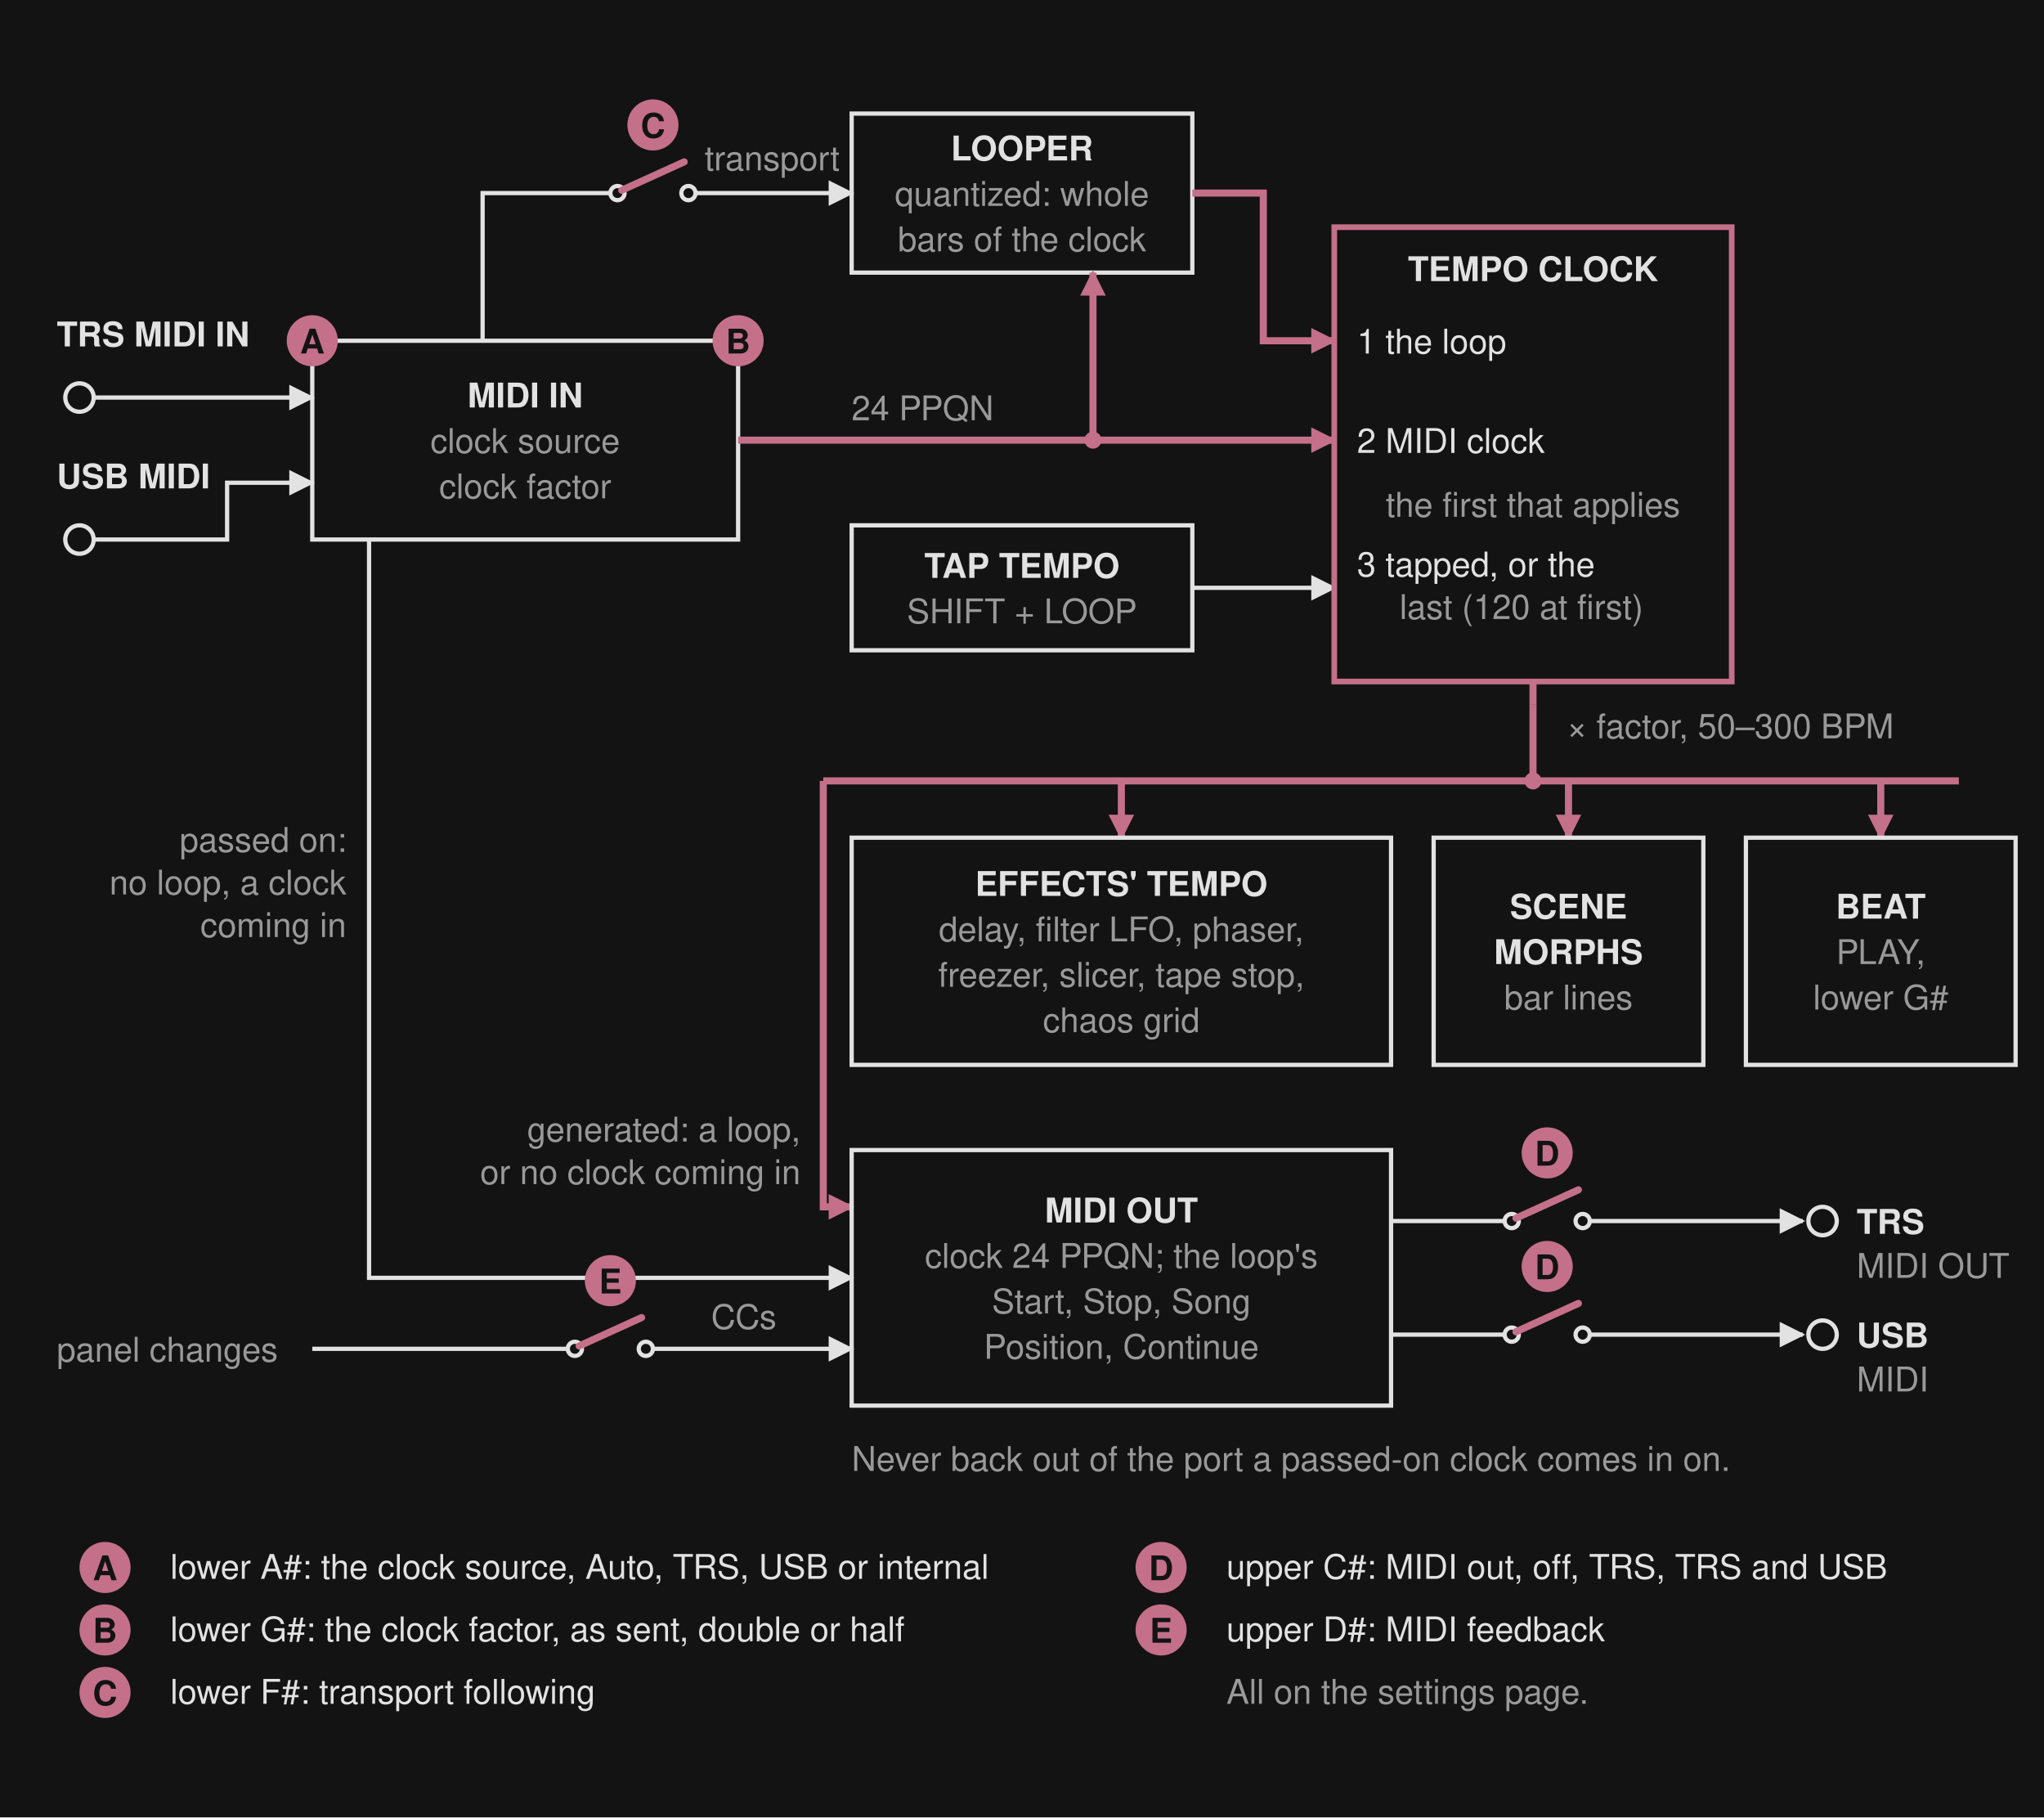
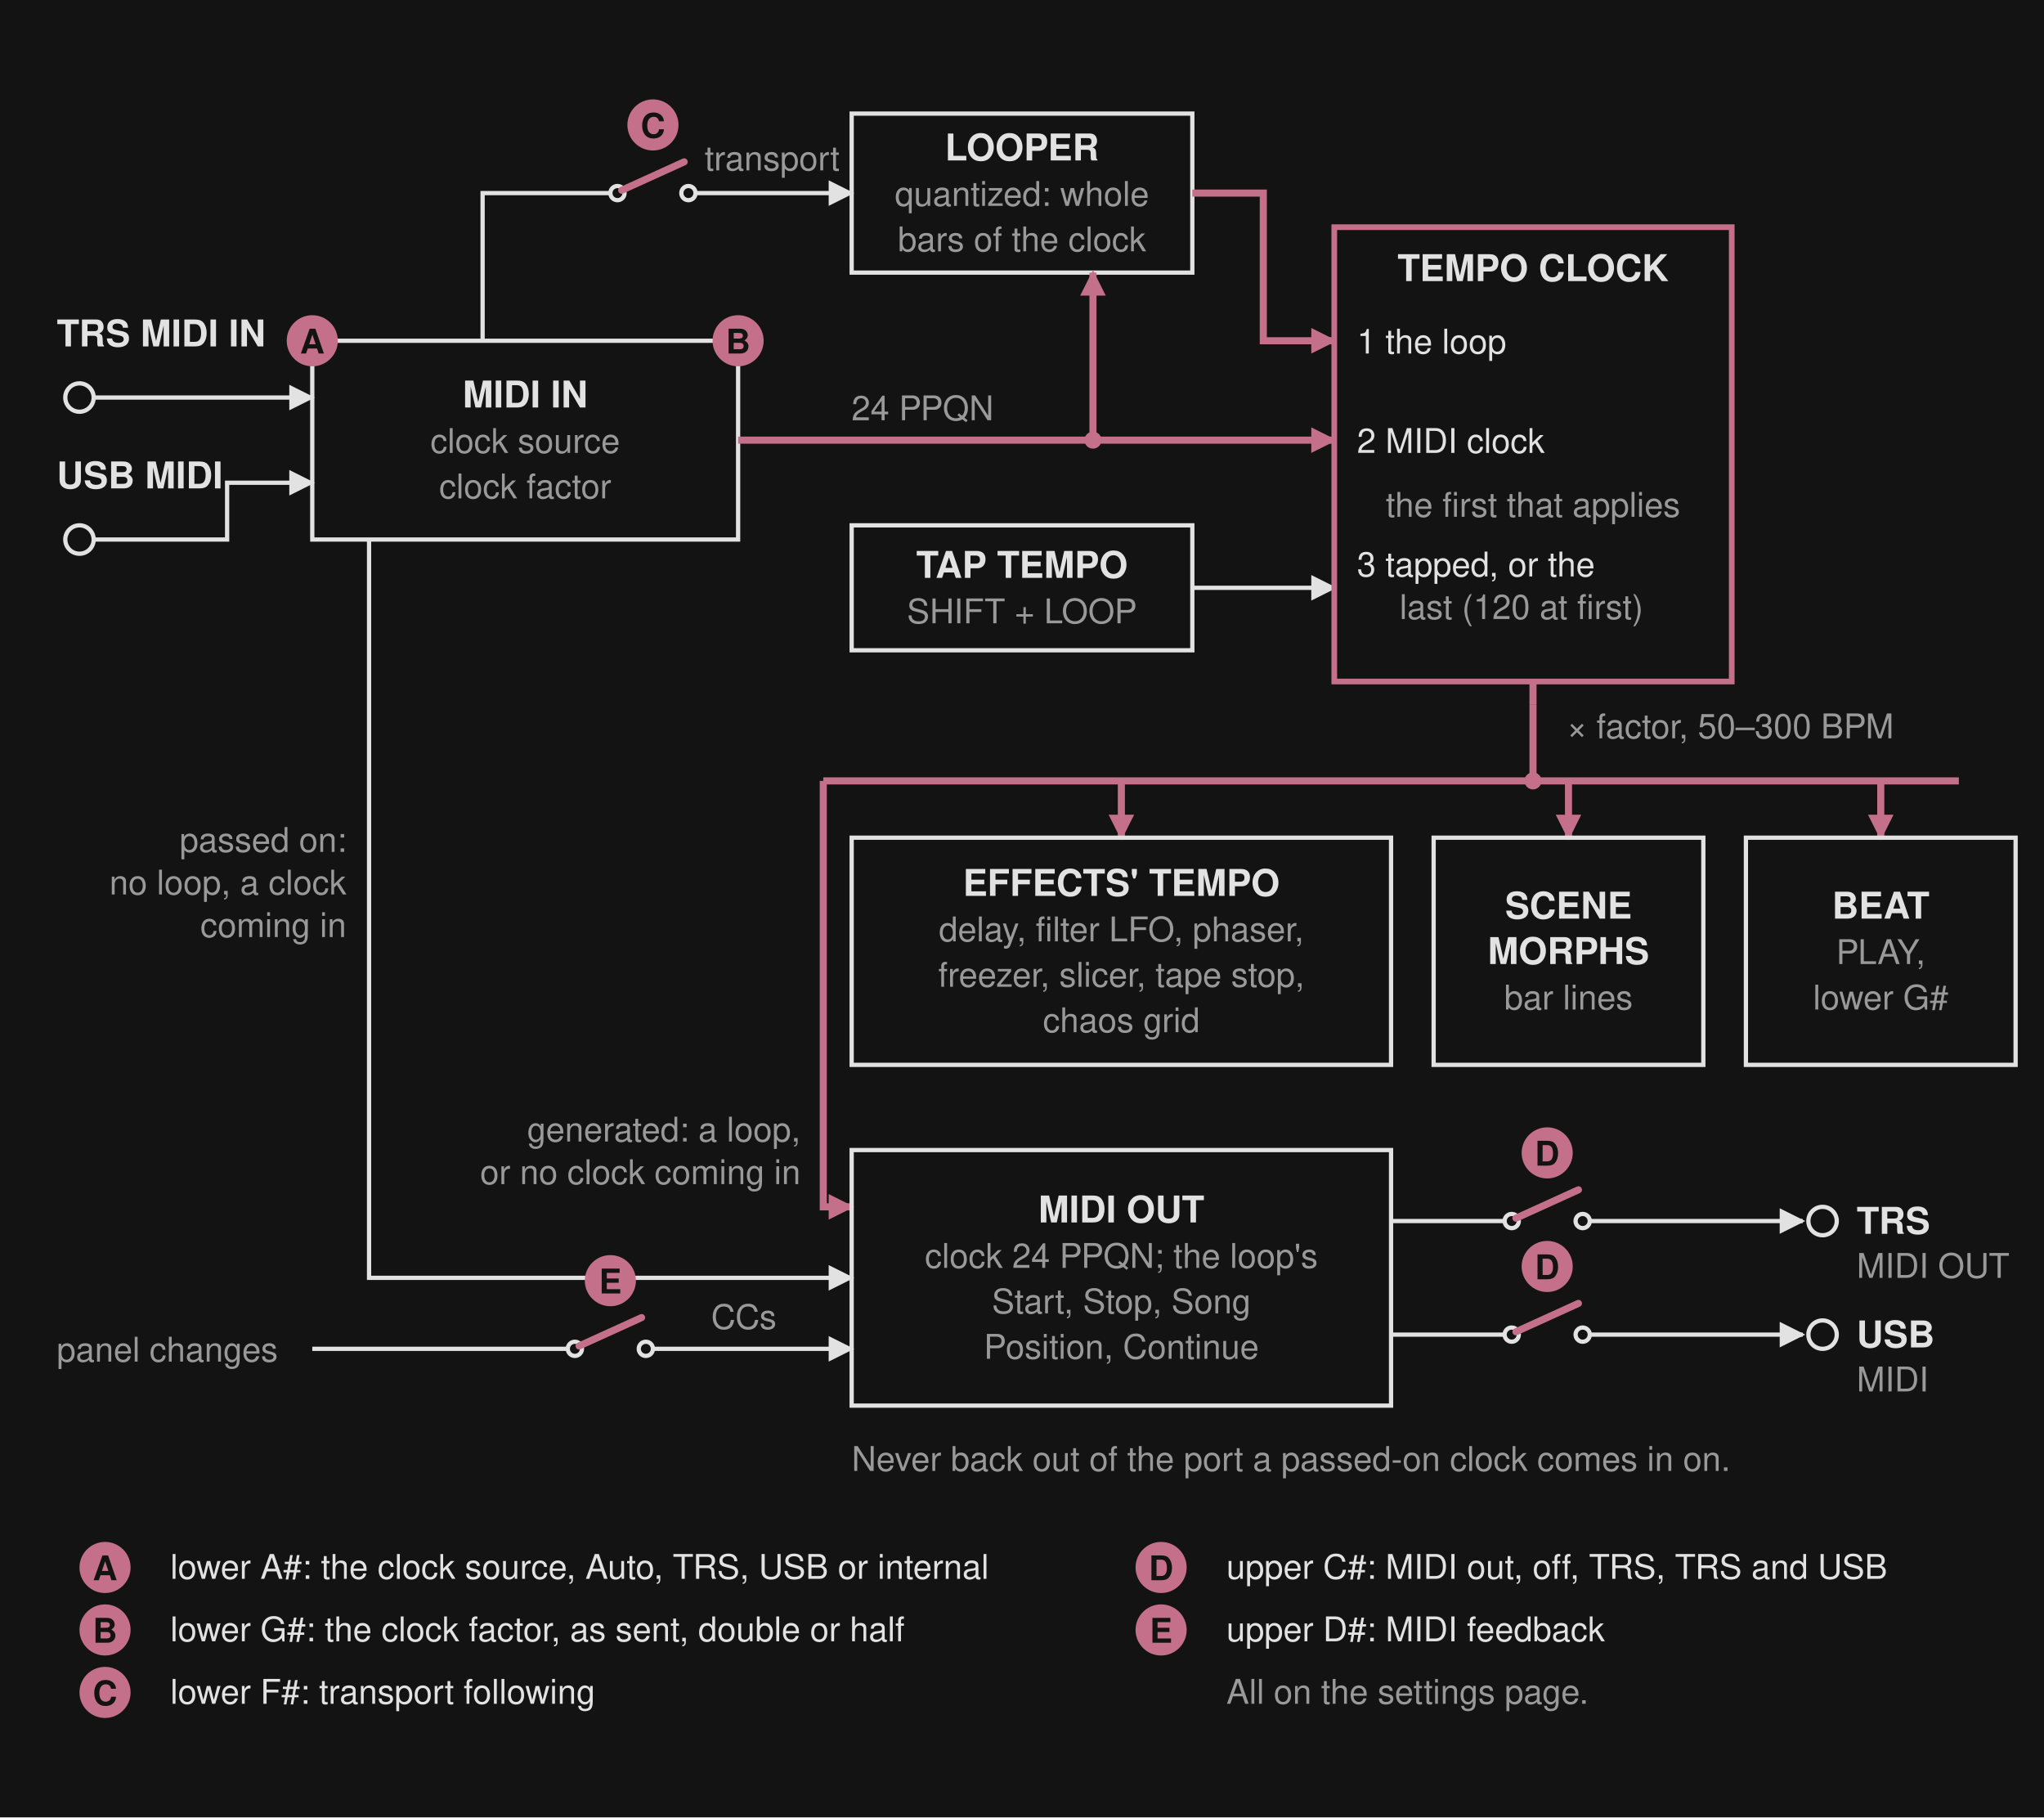
<svg xmlns="http://www.w3.org/2000/svg" viewBox="0 0 720 640" width="720" height="640" role="img" aria-labelledby="title desc">
-   <style>text{font-family:'Hanken Grotesk', Helvetica, Arial, sans-serif;fill:#e2e2e2;text-anchor:middle}.as{text-anchor:start}.ae{text-anchor:end}.m{fill:#999999}.gt{fill:#131314}.b{fill:none;stroke:#e2e2e2;stroke-width:1.5}.ba{fill:none;stroke:#c4708a;stroke-width:2}.la{fill:none;stroke:#c4708a;stroke-width:2.5}.ls{fill:none;stroke:#e2e2e2;stroke-width:1.5}.lc{fill:none;stroke:#999999;stroke-width:1.5;stroke-dasharray:5 4}.da{fill:#c4708a}.ds{fill:#e2e2e2}.sw{stroke:#c4708a;stroke-width:2.5;stroke-linecap:round}.g{fill:#c4708a}.wk{fill:#e2e2e2;stroke:#131314;stroke-width:1}.dk{fill:#39393a;stroke:#e2e2e2;stroke-width:1.2}.sk{fill:#c4708a;stroke:#e2e2e2;stroke-width:1.2}.led{fill:none;stroke:#999999;stroke-width:1}</style>
+   <style>svg{font-size:13px}text{font-family:'Hanken Grotesk', Helvetica, Arial, sans-serif;fill:#e2e2e2;text-anchor:middle}.as{text-anchor:start}.ae{text-anchor:end}.m{fill:#999999}.gt{fill:#131314}.b{fill:none;stroke:#e2e2e2;stroke-width:1.5}.ba{fill:none;stroke:#c4708a;stroke-width:2}.la{fill:none;stroke:#c4708a;stroke-width:2.5}.ls{fill:none;stroke:#e2e2e2;stroke-width:1.5}.lc{fill:none;stroke:#999999;stroke-width:1.5;stroke-dasharray:5 4}.da{fill:#c4708a}.ds{fill:#e2e2e2}.sw{stroke:#c4708a;stroke-width:2.5;stroke-linecap:round}.g{fill:#c4708a}.wk{fill:#e2e2e2;stroke:#131314;stroke-width:1}.dk{fill:#39393a;stroke:#e2e2e2;stroke-width:1.2}.sk{fill:#c4708a;stroke:#e2e2e2;stroke-width:1.2}.led{fill:none;stroke:#999999;stroke-width:1}</style>
  <defs>
    <marker id="ma" viewBox="0 0 10 10" refX="9" refY="5" markerWidth="9" markerHeight="9" markerUnits="userSpaceOnUse" orient="auto">
      <path d="M0,0L10,5L0,10z" fill="#c4708a" />
    </marker>
    <marker id="ms" viewBox="0 0 10 10" refX="9" refY="5" markerWidth="9" markerHeight="9" markerUnits="userSpaceOnUse" orient="auto">
      <path d="M0,0L10,5L0,10z" fill="#e2e2e2" />
    </marker>
    <marker id="mc" viewBox="0 0 10 10" refX="9" refY="5" markerWidth="9" markerHeight="9" markerUnits="userSpaceOnUse" orient="auto">
      <path d="M0,0L10,5L0,10z" fill="#999999" />
    </marker>
  </defs>
  <rect width="720" height="640" fill="#131314" />
  <circle cx="28" cy="140" r="5" class="b" />
  <text x="20" y="122" class="t as" font-weight="bold">TRS MIDI IN</text>
  <circle cx="28" cy="190" r="5" class="b" />
  <text x="20" y="172" class="t as" font-weight="bold">USB MIDI</text>
  <polyline points="33,140 110,140" class="ls" marker-end="url(#ms)" />
  <polyline points="33,190 80,190 80,170 110,170" class="ls" marker-end="url(#ms)" />
  <rect x="110" y="120" width="150" height="70" class="b" />
  <text x="185" y="143.5" class="t" font-weight="bold">MIDI IN</text>
  <text x="185" y="159.5" class="m" font-size="12">clock source</text>
  <text x="185" y="175.5" class="m" font-size="12">clock factor</text>
  <circle cx="110" cy="120" r="9" class="g" />
  <text x="110" y="124.5" class="gt" font-size="12" font-weight="bold">A</text>
  <circle cx="260" cy="120" r="9" class="g" />
  <text x="260" y="124.5" class="gt" font-size="12" font-weight="bold">B</text>
  <polyline points="170,120 170,68 215,68" class="ls" />
  <circle cx="217.5" cy="68" r="2.5" class="b" />
  <circle cx="242.5" cy="68" r="2.5" class="b" />
  <path d="M219,67L241,57" class="sw" />
  <circle cx="230" cy="44" r="9" class="g" />
  <text x="230" y="48.5" class="gt" font-size="12" font-weight="bold">C</text>
  <polyline points="245,68 300,68" class="ls" marker-end="url(#ms)" />
  <text x="272" y="60" class="m" font-size="12">transport</text>
  <rect x="300" y="40" width="120" height="56" class="b" />
  <text x="360" y="56.5" class="t" font-weight="bold">LOOPER</text>
  <text x="360" y="72.5" class="m" font-size="12">quantized: whole</text>
  <text x="360" y="88.5" class="m" font-size="12">bars of the clock</text>
  <polyline points="260,155 470,155" class="la" marker-end="url(#ma)" />
  <circle cx="385" cy="155" r="3" class="da" />
  <polyline points="385,155 385,96" class="la" marker-end="url(#ma)" />
  <text x="325" y="148" class="m" font-size="12">24 PPQN</text>
  <rect x="300" y="185" width="120" height="44" class="b" />
  <text x="360" y="203.5" class="t" font-weight="bold">TAP TEMPO</text>
  <text x="360" y="219.5" class="m" font-size="12">SHIFT + LOOP</text>
  <polyline points="420,68 445,68 445,120 470,120" class="la" marker-end="url(#ma)" />
  <polyline points="420,207 470,207" class="ls" marker-end="url(#ms)" />
  <rect x="470" y="80" width="140" height="160" class="ba" />
  <text x="540" y="99" class="t" font-weight="bold">TEMPO CLOCK</text>
  <text x="478" y="124.5" class="t as" font-size="12">1  the loop</text>
  <text x="478" y="159.5" class="t as" font-size="12">2  MIDI clock</text>
  <text x="478" y="203" class="t as" font-size="12">3  tapped, or the</text>
  <text x="493" y="218" class="m as" font-size="12">last (120 at first)</text>
  <text x="540" y="182" class="m" font-size="12">the first that applies</text>
  <text x="552" y="260" class="m as" font-size="12">× factor, 50–300 BPM</text>
  <polyline points="540,240 540,248" class="la" />
  <polyline points="290,275 690,275" class="la" />
  <polyline points="540,248 540,275" class="la" />
  <circle cx="540" cy="275" r="3" class="da" />
  <polyline points="395,275 395,295" class="la" marker-end="url(#ma)" />
  <rect x="300" y="295" width="190" height="80" class="b" />
  <text x="395" y="315.5" class="t" font-weight="bold">EFFECTS' TEMPO</text>
  <text x="395" y="331.5" class="m" font-size="12">delay, filter LFO, phaser,</text>
  <text x="395" y="347.5" class="m" font-size="12">freezer, slicer, tape stop,</text>
  <text x="395" y="363.5" class="m" font-size="12">chaos grid</text>
  <polyline points="552.5,275 552.5,295" class="la" marker-end="url(#ma)" />
  <rect x="505" y="295" width="95" height="80" class="b" />
  <text x="552.5" y="323.5" class="t" font-weight="bold">SCENE</text>
  <text x="552.5" y="339.5" class="t" font-weight="bold">MORPHS</text>
  <text x="552.5" y="355.5" class="m" font-size="12">bar lines</text>
  <polyline points="662.5,275 662.5,295" class="la" marker-end="url(#ma)" />
  <rect x="615" y="295" width="95" height="80" class="b" />
  <text x="662.5" y="323.5" class="t" font-weight="bold">BEAT</text>
  <text x="662.5" y="339.5" class="m" font-size="12">PLAY,</text>
  <text x="662.5" y="355.5" class="m" font-size="12">lower G#</text>
  <polyline points="290,275 290,425 300,425" class="la" marker-end="url(#ma)" />
  <text x="282" y="402" class="m ae" font-size="12">generated: a loop,</text>
  <text x="282" y="417" class="m ae" font-size="12">or no clock coming in</text>
  <polyline points="130,190 130,450 300,450" class="ls" marker-end="url(#ms)" />
  <text x="122" y="300" class="m ae" font-size="12">passed on:</text>
  <text x="122" y="315" class="m ae" font-size="12">no loop, a clock</text>
  <text x="122" y="330" class="m ae" font-size="12">coming in</text>
  <text x="20" y="479.5" class="m as" font-size="12">panel changes</text>
  <polyline points="110,475 200,475" class="ls" />
  <circle cx="202.5" cy="475" r="2.5" class="b" />
  <circle cx="227.5" cy="475" r="2.5" class="b" />
  <path d="M204,474L226,464" class="sw" />
  <circle cx="215" cy="451" r="9" class="g" />
  <text x="215" y="455.5" class="gt" font-size="12" font-weight="bold">E</text>
  <polyline points="230,475 300,475" class="ls" marker-end="url(#ms)" />
  <text x="262" y="468" class="m" font-size="12">CCs</text>
  <rect x="300" y="405" width="190" height="90" class="b" />
  <text x="395" y="430.5" class="t" font-weight="bold">MIDI OUT</text>
  <text x="395" y="446.5" class="m" font-size="12">clock 24 PPQN; the loop's</text>
  <text x="395" y="462.5" class="m" font-size="12">Start, Stop, Song</text>
  <text x="395" y="478.5" class="m" font-size="12">Position, Continue</text>
  <polyline points="490,430 530,430" class="ls" />
  <circle cx="532.5" cy="430" r="2.5" class="b" />
  <circle cx="557.5" cy="430" r="2.5" class="b" />
  <path d="M534,429L556,419" class="sw" />
  <circle cx="545" cy="406" r="9" class="g" />
  <text x="545" y="410.5" class="gt" font-size="12" font-weight="bold">D</text>
  <polyline points="560,430 635,430" class="ls" marker-end="url(#ms)" />
  <circle cx="642" cy="430" r="5" class="b" />
  <text x="654" y="434.5" class="t as" font-weight="bold">TRS</text>
  <text x="654" y="450" class="m as" font-size="12">MIDI OUT</text>
  <polyline points="490,470 530,470" class="ls" />
  <circle cx="532.5" cy="470" r="2.5" class="b" />
  <circle cx="557.5" cy="470" r="2.5" class="b" />
  <path d="M534,469L556,459" class="sw" />
  <circle cx="545" cy="446" r="9" class="g" />
  <text x="545" y="450.5" class="gt" font-size="12" font-weight="bold">D</text>
  <polyline points="560,470 635,470" class="ls" marker-end="url(#ms)" />
  <circle cx="642" cy="470" r="5" class="b" />
  <text x="654" y="474.5" class="t as" font-weight="bold">USB</text>
  <text x="654" y="490" class="m as" font-size="12">MIDI</text>
  <text x="300" y="518" class="m as" font-size="12">Never back out of the port a passed-on clock comes in on.</text>
  <circle cx="37" cy="552" r="9" class="g" />
  <text x="37" y="556.5" class="gt" font-size="12" font-weight="bold">A</text>
  <text x="60" y="556" class="t as" font-size="12">lower A#: the clock source, Auto, TRS, USB or internal</text>
  <circle cx="37" cy="574" r="9" class="g" />
  <text x="37" y="578.5" class="gt" font-size="12" font-weight="bold">B</text>
  <text x="60" y="578" class="t as" font-size="12">lower G#: the clock factor, as sent, double or half</text>
  <circle cx="37" cy="596" r="9" class="g" />
  <text x="37" y="600.5" class="gt" font-size="12" font-weight="bold">C</text>
  <text x="60" y="600" class="t as" font-size="12">lower F#: transport following</text>
  <circle cx="409" cy="552" r="9" class="g" />
  <text x="409" y="556.5" class="gt" font-size="12" font-weight="bold">D</text>
  <text x="432" y="556" class="t as" font-size="12">upper C#: MIDI out, off, TRS, TRS and USB</text>
  <circle cx="409" cy="574" r="9" class="g" />
  <text x="409" y="578.5" class="gt" font-size="12" font-weight="bold">E</text>
  <text x="432" y="578" class="t as" font-size="12">upper D#: MIDI feedback</text>
  <text x="432" y="600" class="m as" font-size="12">All on the settings page.</text>
</svg>
